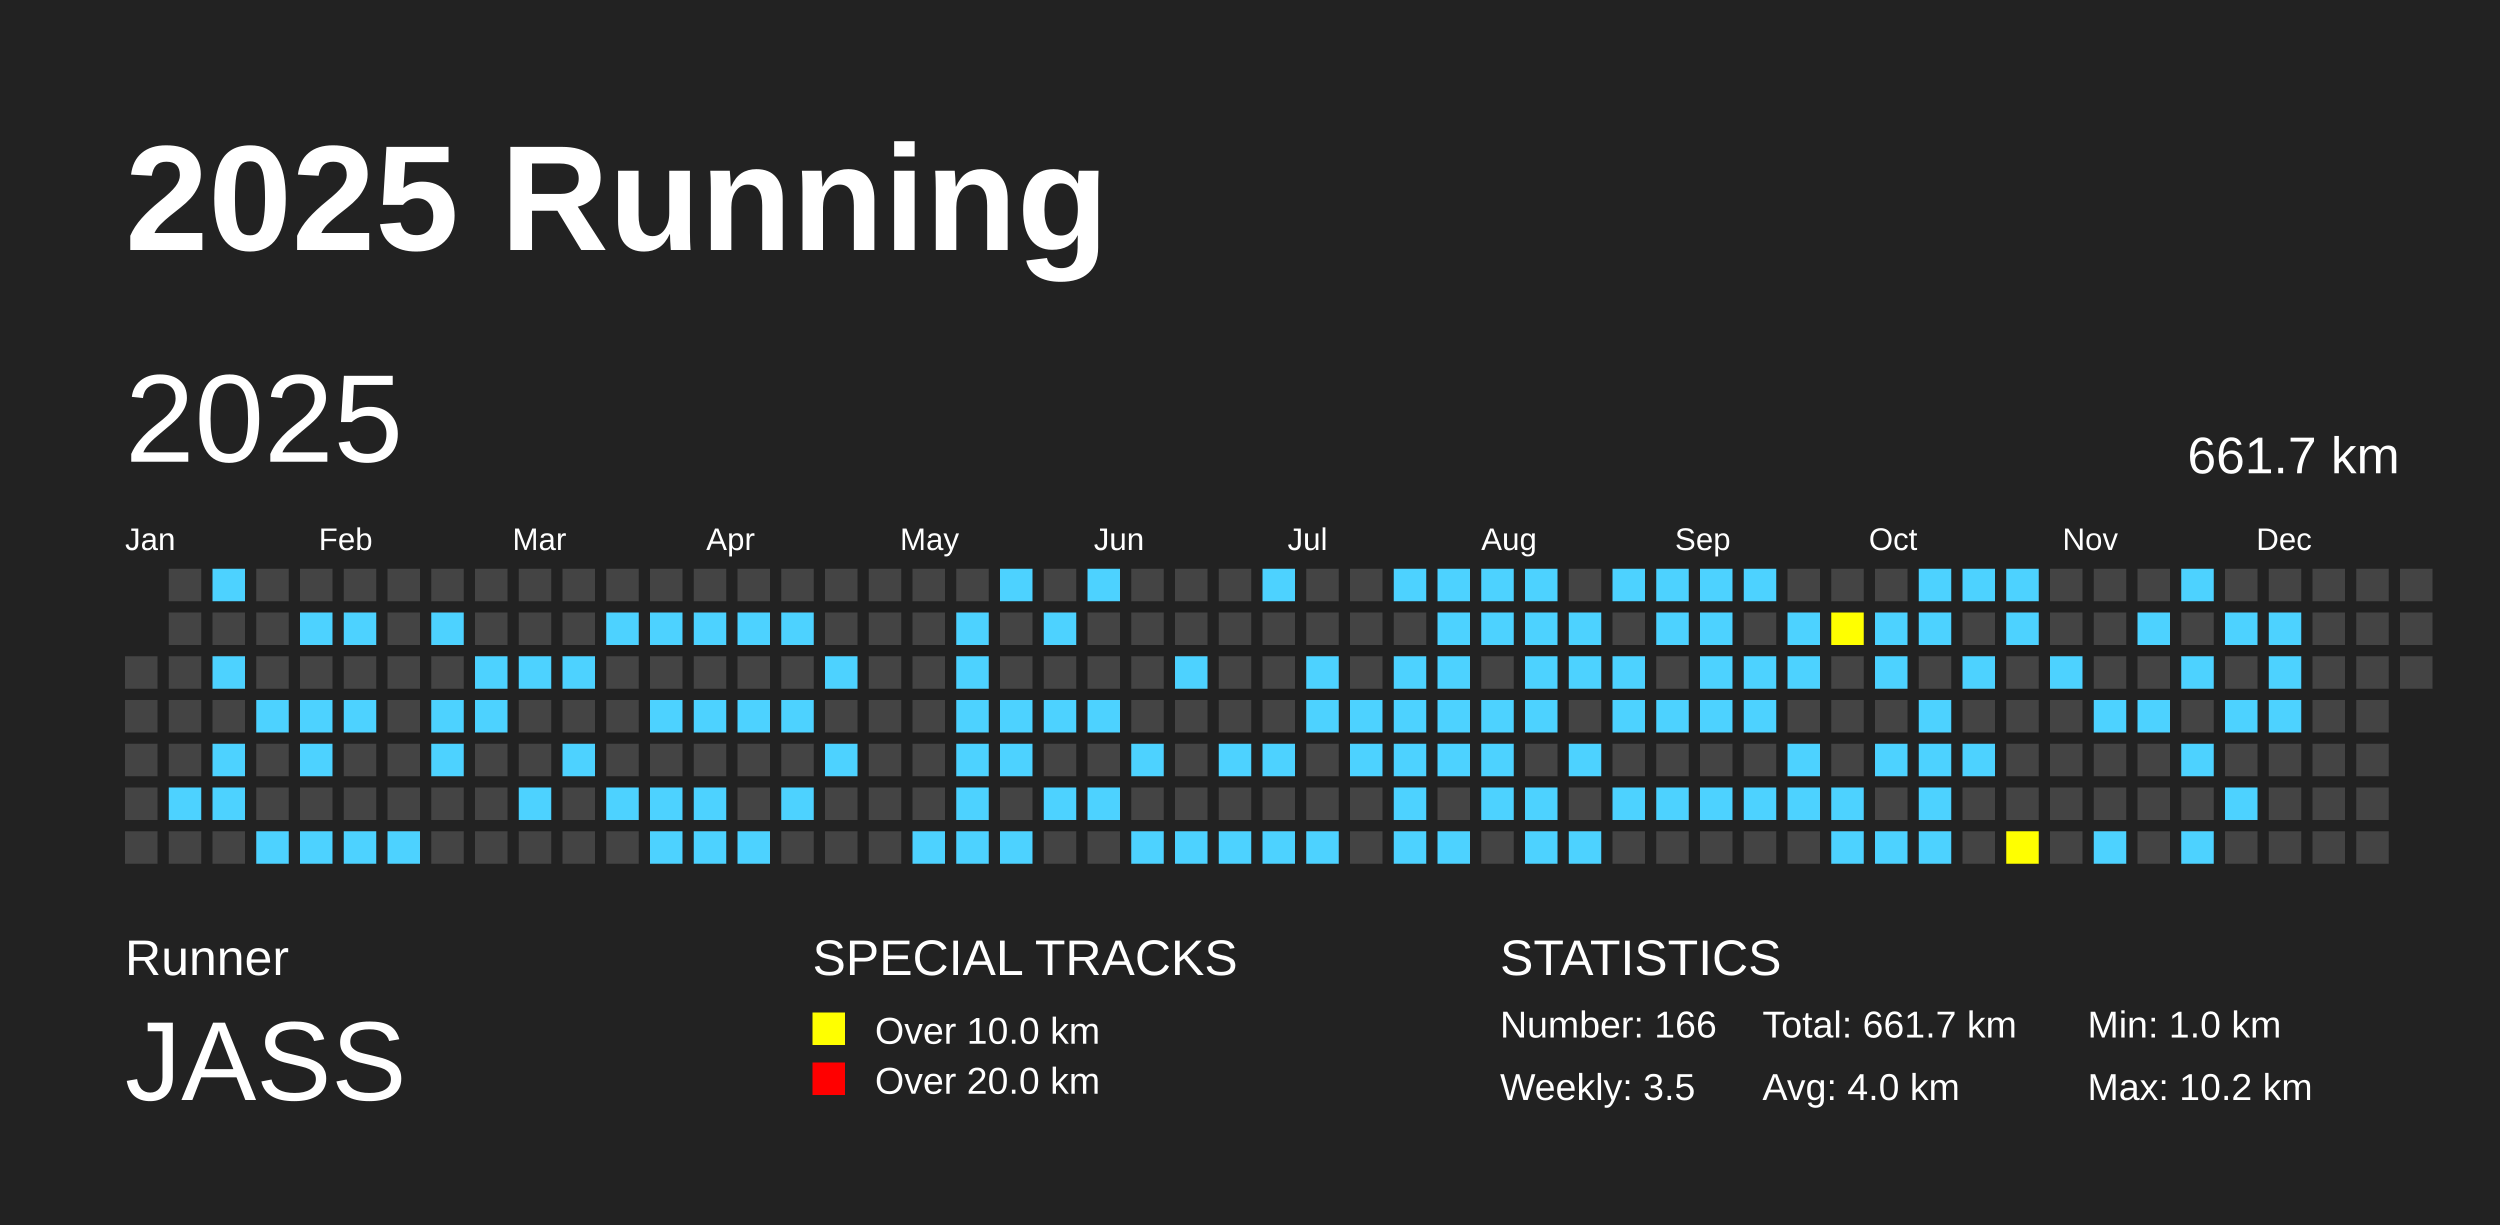
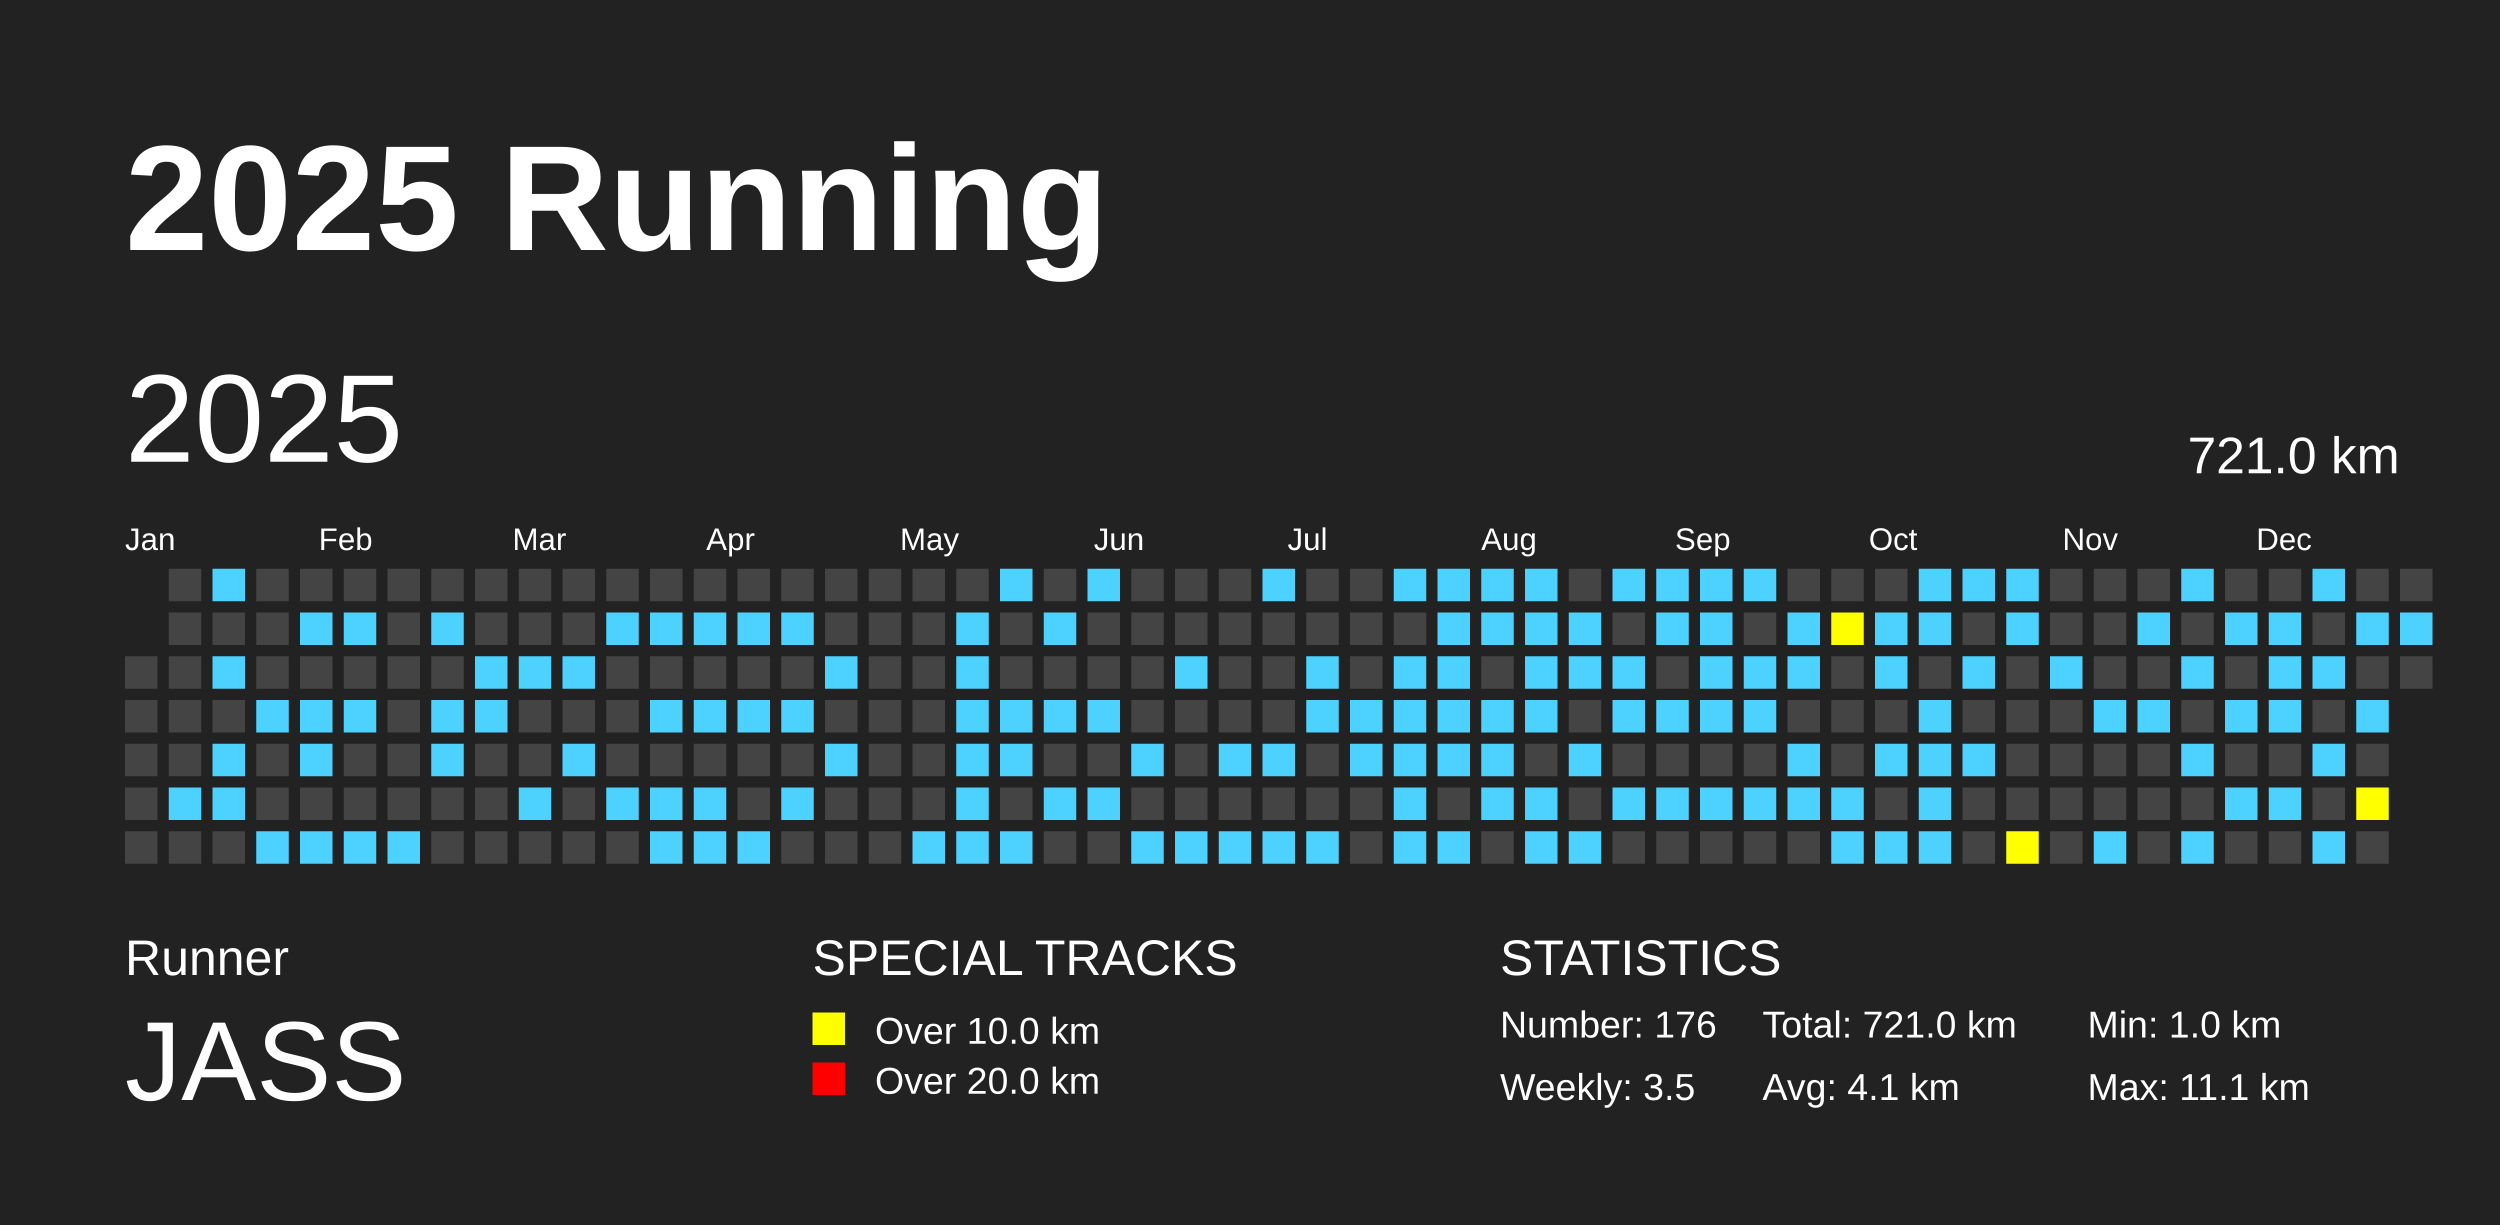
<svg xmlns="http://www.w3.org/2000/svg" baseProfile="full" height="98mm" version="1.1" viewBox="0,0,200,98" width="200mm">
  <defs />
  <rect fill="#222222" height="98" width="200" x="0" y="0" />
  <text fill="#FFFFFF" style="font-size:12px; font-family:Arial; font-weight:bold;" x="10" y="20">2025 Running</text>
  <text fill="#FFFFFF" style="font-size:4px; font-family:Arial" x="10" y="78">Runner</text>
  <text fill="#FFFFFF" style="font-size:9px; font-family:Arial" x="10" y="88">JASS</text>
  <text fill="#FFFFFF" style="font-size:4px; font-family:Arial" x="65" y="78">SPECIAL TRACKS</text>
  <rect fill="yellow" height="2.6" width="2.6" x="65" y="81" />
  <text fill="#FFFFFF" style="font-size:3px; font-family:Arial" x="70" y="83.5">Over 10.0 km</text>
  <rect fill="red" height="2.6" width="2.6" x="65" y="85" />
  <text fill="#FFFFFF" style="font-size:3px; font-family:Arial" x="70" y="87.5">Over 20.0 km</text>
  <text fill="#FFFFFF" style="font-size:4px; font-family:Arial" x="120" y="78">STATISTICS</text>
-   <text fill="#FFFFFF" style="font-size:3px; font-family:Arial" x="120" y="83">Number: 166</text>
+   <text fill="#FFFFFF" style="font-size:3px; font-family:Arial" x="120" y="83">Number: 176</text>
  <text fill="#FFFFFF" style="font-size:3px; font-family:Arial" x="120" y="88">Weekly: 3.5</text>
-   <text fill="#FFFFFF" style="font-size:3px; font-family:Arial" x="141" y="83">Total: 661.7 km</text>
-   <text fill="#FFFFFF" style="font-size:3px; font-family:Arial" x="141" y="88">Avg: 4.0 km</text>
+   <text fill="#FFFFFF" style="font-size:3px; font-family:Arial" x="141" y="83">Total: 721.0 km</text>
+   <text fill="#FFFFFF" style="font-size:3px; font-family:Arial" x="141" y="88">Avg: 4.1 km</text>
  <text fill="#FFFFFF" style="font-size:3px; font-family:Arial" x="167" y="83">Min: 1.0 km</text>
-   <text fill="#FFFFFF" style="font-size:3px; font-family:Arial" x="167" y="88">Max: 10.2 km</text>
+   <text fill="#FFFFFF" style="font-size:3px; font-family:Arial" x="167" y="88">Max: 11.1 km</text>
  <text dominant-baseline="hanging" fill="#FFFFFF" style="font-size:10.0px; font-family:Arial;" x="10" y="30">2025</text>
-   <text dominant-baseline="hanging" fill="#FFFFFF" style="font-size:4.125px; font-family:Arial;" x="175" y="35">661.7 km</text>
+   <text dominant-baseline="hanging" fill="#FFFFFF" style="font-size:4.125px; font-family:Arial;" x="175" y="35">721.0 km</text>
  <text fill="#FFFFFF" style="font-size:2.5px; font-family:Arial" x="10.0" y="44">Jan</text>
  <text fill="#FFFFFF" style="font-size:2.5px; font-family:Arial" x="25.5" y="44">Feb</text>
  <text fill="#FFFFFF" style="font-size:2.5px; font-family:Arial" x="41.0" y="44">Mar</text>
  <text fill="#FFFFFF" style="font-size:2.5px; font-family:Arial" x="56.5" y="44">Apr</text>
  <text fill="#FFFFFF" style="font-size:2.5px; font-family:Arial" x="72.0" y="44">May</text>
  <text fill="#FFFFFF" style="font-size:2.5px; font-family:Arial" x="87.5" y="44">Jun</text>
  <text fill="#FFFFFF" style="font-size:2.5px; font-family:Arial" x="103.0" y="44">Jul</text>
  <text fill="#FFFFFF" style="font-size:2.5px; font-family:Arial" x="118.5" y="44">Aug</text>
  <text fill="#FFFFFF" style="font-size:2.5px; font-family:Arial" x="134.0" y="44">Sep</text>
  <text fill="#FFFFFF" style="font-size:2.5px; font-family:Arial" x="149.5" y="44">Oct</text>
  <text fill="#FFFFFF" style="font-size:2.5px; font-family:Arial" x="165.0" y="44">Nov</text>
  <text fill="#FFFFFF" style="font-size:2.5px; font-family:Arial" x="180.5" y="44">Dec</text>
  <rect fill="#444444" height="2.6" width="2.6" x="10.0" y="52.5" />
  <rect fill="#444444" height="2.6" width="2.6" x="10.0" y="56.0" />
  <rect fill="#444444" height="2.6" width="2.6" x="10.0" y="59.5" />
  <rect fill="#444444" height="2.6" width="2.6" x="10.0" y="63.0" />
  <rect fill="#444444" height="2.6" width="2.6" x="10.0" y="66.5" />
  <rect fill="#444444" height="2.6" width="2.6" x="13.5" y="45.5" />
  <rect fill="#444444" height="2.6" width="2.6" x="13.5" y="49.0" />
  <rect fill="#444444" height="2.6" width="2.6" x="13.5" y="52.5" />
  <rect fill="#444444" height="2.6" width="2.6" x="13.5" y="56.0" />
  <rect fill="#444444" height="2.6" width="2.6" x="13.5" y="59.5" />
  <rect fill="#4DD2FF" height="2.6" width="2.6" x="13.5" y="63.0" />
  <rect fill="#444444" height="2.6" width="2.6" x="13.5" y="66.5" />
  <rect fill="#4DD2FF" height="2.6" width="2.6" x="17.0" y="45.5" />
  <rect fill="#444444" height="2.6" width="2.6" x="17.0" y="49.0" />
  <rect fill="#4DD2FF" height="2.6" width="2.6" x="17.0" y="52.5" />
  <rect fill="#444444" height="2.6" width="2.6" x="17.0" y="56.0" />
  <rect fill="#4DD2FF" height="2.6" width="2.6" x="17.0" y="59.5" />
  <rect fill="#4DD2FF" height="2.6" width="2.6" x="17.0" y="63.0" />
  <rect fill="#444444" height="2.6" width="2.6" x="17.0" y="66.5" />
  <rect fill="#444444" height="2.6" width="2.6" x="20.5" y="45.5" />
  <rect fill="#444444" height="2.6" width="2.6" x="20.5" y="49.0" />
  <rect fill="#444444" height="2.6" width="2.6" x="20.5" y="52.5" />
  <rect fill="#4DD2FF" height="2.6" width="2.6" x="20.5" y="56.0" />
  <rect fill="#444444" height="2.6" width="2.6" x="20.5" y="59.5" />
  <rect fill="#444444" height="2.6" width="2.6" x="20.5" y="63.0" />
  <rect fill="#4DD2FF" height="2.6" width="2.6" x="20.5" y="66.5" />
  <rect fill="#444444" height="2.6" width="2.6" x="24.0" y="45.5" />
  <rect fill="#4DD2FF" height="2.6" width="2.6" x="24.0" y="49.0" />
  <rect fill="#444444" height="2.6" width="2.6" x="24.0" y="52.5" />
  <rect fill="#4DD2FF" height="2.6" width="2.6" x="24.0" y="56.0" />
  <rect fill="#4DD2FF" height="2.6" width="2.6" x="24.0" y="59.5" />
  <rect fill="#444444" height="2.6" width="2.6" x="24.0" y="63.0" />
  <rect fill="#4DD2FF" height="2.6" width="2.6" x="24.0" y="66.5" />
  <rect fill="#444444" height="2.6" width="2.6" x="27.5" y="45.5" />
  <rect fill="#4DD2FF" height="2.6" width="2.6" x="27.5" y="49.0" />
  <rect fill="#444444" height="2.6" width="2.6" x="27.5" y="52.5" />
  <rect fill="#4DD2FF" height="2.6" width="2.6" x="27.5" y="56.0" />
  <rect fill="#444444" height="2.6" width="2.6" x="27.5" y="59.5" />
  <rect fill="#444444" height="2.6" width="2.6" x="27.5" y="63.0" />
  <rect fill="#4DD2FF" height="2.6" width="2.6" x="27.5" y="66.5" />
  <rect fill="#444444" height="2.6" width="2.6" x="31.0" y="45.5" />
  <rect fill="#444444" height="2.6" width="2.6" x="31.0" y="49.0" />
  <rect fill="#444444" height="2.6" width="2.6" x="31.0" y="52.5" />
  <rect fill="#444444" height="2.6" width="2.6" x="31.0" y="56.0" />
  <rect fill="#444444" height="2.6" width="2.6" x="31.0" y="59.5" />
  <rect fill="#444444" height="2.6" width="2.6" x="31.0" y="63.0" />
  <rect fill="#4DD2FF" height="2.6" width="2.6" x="31.0" y="66.5" />
  <rect fill="#444444" height="2.6" width="2.6" x="34.5" y="45.5" />
  <rect fill="#4DD2FF" height="2.6" width="2.6" x="34.5" y="49.0" />
  <rect fill="#444444" height="2.6" width="2.6" x="34.5" y="52.5" />
  <rect fill="#4DD2FF" height="2.6" width="2.6" x="34.5" y="56.0" />
  <rect fill="#4DD2FF" height="2.6" width="2.6" x="34.5" y="59.5" />
  <rect fill="#444444" height="2.6" width="2.6" x="34.5" y="63.0" />
  <rect fill="#444444" height="2.6" width="2.6" x="34.5" y="66.5" />
  <rect fill="#444444" height="2.6" width="2.6" x="38.0" y="45.5" />
  <rect fill="#444444" height="2.6" width="2.6" x="38.0" y="49.0" />
  <rect fill="#4DD2FF" height="2.6" width="2.6" x="38.0" y="52.5" />
  <rect fill="#4DD2FF" height="2.6" width="2.6" x="38.0" y="56.0" />
  <rect fill="#444444" height="2.6" width="2.6" x="38.0" y="59.5" />
  <rect fill="#444444" height="2.6" width="2.6" x="38.0" y="63.0" />
  <rect fill="#444444" height="2.6" width="2.6" x="38.0" y="66.5" />
  <rect fill="#444444" height="2.6" width="2.6" x="41.5" y="45.5" />
  <rect fill="#444444" height="2.6" width="2.6" x="41.5" y="49.0" />
  <rect fill="#4DD2FF" height="2.6" width="2.6" x="41.5" y="52.5" />
  <rect fill="#444444" height="2.6" width="2.6" x="41.5" y="56.0" />
  <rect fill="#444444" height="2.6" width="2.6" x="41.5" y="59.5" />
  <rect fill="#4DD2FF" height="2.6" width="2.6" x="41.5" y="63.0" />
  <rect fill="#444444" height="2.6" width="2.6" x="41.5" y="66.5" />
  <rect fill="#444444" height="2.6" width="2.6" x="45.0" y="45.5" />
  <rect fill="#444444" height="2.6" width="2.6" x="45.0" y="49.0" />
  <rect fill="#4DD2FF" height="2.6" width="2.6" x="45.0" y="52.5" />
  <rect fill="#444444" height="2.6" width="2.6" x="45.0" y="56.0" />
  <rect fill="#4DD2FF" height="2.6" width="2.6" x="45.0" y="59.5" />
  <rect fill="#444444" height="2.6" width="2.6" x="45.0" y="63.0" />
  <rect fill="#444444" height="2.6" width="2.6" x="45.0" y="66.5" />
  <rect fill="#444444" height="2.6" width="2.6" x="48.5" y="45.5" />
  <rect fill="#4DD2FF" height="2.6" width="2.6" x="48.5" y="49.0" />
  <rect fill="#444444" height="2.6" width="2.6" x="48.5" y="52.5" />
  <rect fill="#444444" height="2.6" width="2.6" x="48.5" y="56.0" />
  <rect fill="#444444" height="2.6" width="2.6" x="48.5" y="59.5" />
  <rect fill="#4DD2FF" height="2.6" width="2.6" x="48.5" y="63.0" />
  <rect fill="#444444" height="2.6" width="2.6" x="48.5" y="66.5" />
  <rect fill="#444444" height="2.6" width="2.6" x="52.0" y="45.5" />
  <rect fill="#4DD2FF" height="2.6" width="2.6" x="52.0" y="49.0" />
  <rect fill="#444444" height="2.6" width="2.6" x="52.0" y="52.5" />
  <rect fill="#4DD2FF" height="2.6" width="2.6" x="52.0" y="56.0" />
  <rect fill="#444444" height="2.6" width="2.6" x="52.0" y="59.5" />
  <rect fill="#4DD2FF" height="2.6" width="2.6" x="52.0" y="63.0" />
  <rect fill="#4DD2FF" height="2.6" width="2.6" x="52.0" y="66.5" />
  <rect fill="#444444" height="2.6" width="2.6" x="55.5" y="45.5" />
  <rect fill="#4DD2FF" height="2.6" width="2.6" x="55.5" y="49.0" />
  <rect fill="#444444" height="2.6" width="2.6" x="55.5" y="52.5" />
  <rect fill="#4DD2FF" height="2.6" width="2.6" x="55.5" y="56.0" />
  <rect fill="#444444" height="2.6" width="2.6" x="55.5" y="59.5" />
  <rect fill="#4DD2FF" height="2.6" width="2.6" x="55.5" y="63.0" />
  <rect fill="#4DD2FF" height="2.6" width="2.6" x="55.5" y="66.5" />
  <rect fill="#444444" height="2.6" width="2.6" x="59.0" y="45.5" />
  <rect fill="#4DD2FF" height="2.6" width="2.6" x="59.0" y="49.0" />
  <rect fill="#444444" height="2.6" width="2.6" x="59.0" y="52.5" />
  <rect fill="#4DD2FF" height="2.6" width="2.6" x="59.0" y="56.0" />
  <rect fill="#444444" height="2.6" width="2.6" x="59.0" y="59.5" />
  <rect fill="#444444" height="2.6" width="2.6" x="59.0" y="63.0" />
  <rect fill="#4DD2FF" height="2.6" width="2.6" x="59.0" y="66.5" />
  <rect fill="#444444" height="2.6" width="2.6" x="62.5" y="45.5" />
  <rect fill="#4DD2FF" height="2.6" width="2.6" x="62.5" y="49.0" />
  <rect fill="#444444" height="2.6" width="2.6" x="62.5" y="52.5" />
  <rect fill="#4DD2FF" height="2.6" width="2.6" x="62.5" y="56.0" />
  <rect fill="#444444" height="2.6" width="2.6" x="62.5" y="59.5" />
  <rect fill="#4DD2FF" height="2.6" width="2.6" x="62.5" y="63.0" />
  <rect fill="#444444" height="2.6" width="2.6" x="62.5" y="66.5" />
  <rect fill="#444444" height="2.6" width="2.6" x="66.0" y="45.5" />
  <rect fill="#444444" height="2.6" width="2.6" x="66.0" y="49.0" />
  <rect fill="#4DD2FF" height="2.6" width="2.6" x="66.0" y="52.5" />
  <rect fill="#444444" height="2.6" width="2.6" x="66.0" y="56.0" />
  <rect fill="#4DD2FF" height="2.6" width="2.6" x="66.0" y="59.5" />
  <rect fill="#444444" height="2.6" width="2.6" x="66.0" y="63.0" />
  <rect fill="#444444" height="2.6" width="2.6" x="66.0" y="66.5" />
  <rect fill="#444444" height="2.6" width="2.6" x="69.5" y="45.5" />
  <rect fill="#444444" height="2.6" width="2.6" x="69.5" y="49.0" />
  <rect fill="#444444" height="2.6" width="2.6" x="69.5" y="52.5" />
  <rect fill="#444444" height="2.6" width="2.6" x="69.5" y="56.0" />
  <rect fill="#444444" height="2.6" width="2.6" x="69.5" y="59.5" />
  <rect fill="#444444" height="2.6" width="2.6" x="69.5" y="63.0" />
  <rect fill="#444444" height="2.6" width="2.6" x="69.5" y="66.5" />
  <rect fill="#444444" height="2.6" width="2.6" x="73.0" y="45.5" />
  <rect fill="#444444" height="2.6" width="2.6" x="73.0" y="49.0" />
  <rect fill="#444444" height="2.6" width="2.6" x="73.0" y="52.5" />
  <rect fill="#444444" height="2.6" width="2.6" x="73.0" y="56.0" />
  <rect fill="#444444" height="2.6" width="2.6" x="73.0" y="59.5" />
  <rect fill="#444444" height="2.6" width="2.6" x="73.0" y="63.0" />
  <rect fill="#4DD2FF" height="2.6" width="2.6" x="73.0" y="66.5" />
  <rect fill="#444444" height="2.6" width="2.6" x="76.5" y="45.5" />
  <rect fill="#4DD2FF" height="2.6" width="2.6" x="76.5" y="49.0" />
  <rect fill="#4DD2FF" height="2.6" width="2.6" x="76.5" y="52.5" />
  <rect fill="#4DD2FF" height="2.6" width="2.6" x="76.5" y="56.0" />
  <rect fill="#4DD2FF" height="2.6" width="2.6" x="76.5" y="59.5" />
  <rect fill="#4DD2FF" height="2.6" width="2.6" x="76.5" y="63.0" />
  <rect fill="#4DD2FF" height="2.6" width="2.6" x="76.5" y="66.5" />
  <rect fill="#4DD2FF" height="2.6" width="2.6" x="80.0" y="45.5" />
  <rect fill="#444444" height="2.6" width="2.6" x="80.0" y="49.0" />
  <rect fill="#444444" height="2.6" width="2.6" x="80.0" y="52.5" />
  <rect fill="#4DD2FF" height="2.6" width="2.6" x="80.0" y="56.0" />
  <rect fill="#4DD2FF" height="2.6" width="2.6" x="80.0" y="59.5" />
  <rect fill="#444444" height="2.6" width="2.6" x="80.0" y="63.0" />
  <rect fill="#4DD2FF" height="2.6" width="2.6" x="80.0" y="66.5" />
  <rect fill="#444444" height="2.6" width="2.6" x="83.5" y="45.5" />
  <rect fill="#4DD2FF" height="2.6" width="2.6" x="83.5" y="49.0" />
  <rect fill="#444444" height="2.6" width="2.6" x="83.5" y="52.5" />
  <rect fill="#4DD2FF" height="2.6" width="2.6" x="83.5" y="56.0" />
  <rect fill="#444444" height="2.6" width="2.6" x="83.5" y="59.5" />
  <rect fill="#4DD2FF" height="2.6" width="2.6" x="83.5" y="63.0" />
  <rect fill="#444444" height="2.6" width="2.6" x="83.5" y="66.5" />
  <rect fill="#4DD2FF" height="2.6" width="2.6" x="87.0" y="45.5" />
  <rect fill="#444444" height="2.6" width="2.6" x="87.0" y="49.0" />
  <rect fill="#444444" height="2.6" width="2.6" x="87.0" y="52.5" />
  <rect fill="#4DD2FF" height="2.6" width="2.6" x="87.0" y="56.0" />
  <rect fill="#444444" height="2.6" width="2.6" x="87.0" y="59.5" />
  <rect fill="#4DD2FF" height="2.6" width="2.6" x="87.0" y="63.0" />
  <rect fill="#444444" height="2.6" width="2.6" x="87.0" y="66.5" />
  <rect fill="#444444" height="2.6" width="2.6" x="90.5" y="45.5" />
  <rect fill="#444444" height="2.6" width="2.6" x="90.5" y="49.0" />
  <rect fill="#444444" height="2.6" width="2.6" x="90.5" y="52.5" />
  <rect fill="#444444" height="2.6" width="2.6" x="90.5" y="56.0" />
  <rect fill="#4DD2FF" height="2.6" width="2.6" x="90.5" y="59.5" />
  <rect fill="#444444" height="2.6" width="2.6" x="90.5" y="63.0" />
  <rect fill="#4DD2FF" height="2.6" width="2.6" x="90.5" y="66.5" />
  <rect fill="#444444" height="2.6" width="2.6" x="94.0" y="45.5" />
  <rect fill="#444444" height="2.6" width="2.6" x="94.0" y="49.0" />
  <rect fill="#4DD2FF" height="2.6" width="2.6" x="94.0" y="52.5" />
  <rect fill="#444444" height="2.6" width="2.6" x="94.0" y="56.0" />
  <rect fill="#444444" height="2.6" width="2.6" x="94.0" y="59.5" />
  <rect fill="#444444" height="2.6" width="2.6" x="94.0" y="63.0" />
  <rect fill="#4DD2FF" height="2.6" width="2.6" x="94.0" y="66.5" />
  <rect fill="#444444" height="2.6" width="2.6" x="97.5" y="45.5" />
  <rect fill="#444444" height="2.6" width="2.6" x="97.5" y="49.0" />
  <rect fill="#444444" height="2.6" width="2.6" x="97.5" y="52.5" />
  <rect fill="#444444" height="2.6" width="2.6" x="97.5" y="56.0" />
  <rect fill="#4DD2FF" height="2.6" width="2.6" x="97.5" y="59.5" />
  <rect fill="#444444" height="2.6" width="2.6" x="97.5" y="63.0" />
  <rect fill="#4DD2FF" height="2.6" width="2.6" x="97.5" y="66.5" />
  <rect fill="#4DD2FF" height="2.6" width="2.6" x="101.0" y="45.5" />
  <rect fill="#444444" height="2.6" width="2.6" x="101.0" y="49.0" />
  <rect fill="#444444" height="2.6" width="2.6" x="101.0" y="52.5" />
  <rect fill="#444444" height="2.6" width="2.6" x="101.0" y="56.0" />
  <rect fill="#4DD2FF" height="2.6" width="2.6" x="101.0" y="59.5" />
  <rect fill="#444444" height="2.6" width="2.6" x="101.0" y="63.0" />
  <rect fill="#4DD2FF" height="2.6" width="2.6" x="101.0" y="66.5" />
  <rect fill="#444444" height="2.6" width="2.6" x="104.5" y="45.5" />
  <rect fill="#444444" height="2.6" width="2.6" x="104.5" y="49.0" />
  <rect fill="#4DD2FF" height="2.6" width="2.6" x="104.5" y="52.5" />
  <rect fill="#4DD2FF" height="2.6" width="2.6" x="104.5" y="56.0" />
  <rect fill="#444444" height="2.6" width="2.6" x="104.5" y="59.5" />
  <rect fill="#444444" height="2.6" width="2.6" x="104.5" y="63.0" />
  <rect fill="#4DD2FF" height="2.6" width="2.6" x="104.5" y="66.5" />
  <rect fill="#444444" height="2.6" width="2.6" x="108.0" y="45.5" />
  <rect fill="#444444" height="2.6" width="2.6" x="108.0" y="49.0" />
  <rect fill="#444444" height="2.6" width="2.6" x="108.0" y="52.5" />
  <rect fill="#4DD2FF" height="2.6" width="2.6" x="108.0" y="56.0" />
  <rect fill="#4DD2FF" height="2.6" width="2.6" x="108.0" y="59.5" />
  <rect fill="#444444" height="2.6" width="2.6" x="108.0" y="63.0" />
  <rect fill="#444444" height="2.6" width="2.6" x="108.0" y="66.5" />
  <rect fill="#4DD2FF" height="2.6" width="2.6" x="111.5" y="45.5" />
  <rect fill="#444444" height="2.6" width="2.6" x="111.5" y="49.0" />
  <rect fill="#4DD2FF" height="2.6" width="2.6" x="111.5" y="52.5" />
  <rect fill="#4DD2FF" height="2.6" width="2.6" x="111.5" y="56.0" />
  <rect fill="#4DD2FF" height="2.6" width="2.6" x="111.5" y="59.5" />
  <rect fill="#4DD2FF" height="2.6" width="2.6" x="111.5" y="63.0" />
  <rect fill="#4DD2FF" height="2.6" width="2.6" x="111.5" y="66.5" />
  <rect fill="#4DD2FF" height="2.6" width="2.6" x="115.0" y="45.5" />
  <rect fill="#4DD2FF" height="2.6" width="2.6" x="115.0" y="49.0" />
  <rect fill="#4DD2FF" height="2.6" width="2.6" x="115.0" y="52.5" />
  <rect fill="#4DD2FF" height="2.6" width="2.6" x="115.0" y="56.0" />
  <rect fill="#4DD2FF" height="2.6" width="2.6" x="115.0" y="59.5" />
  <rect fill="#444444" height="2.6" width="2.6" x="115.0" y="63.0" />
  <rect fill="#4DD2FF" height="2.6" width="2.6" x="115.0" y="66.5" />
  <rect fill="#4DD2FF" height="2.6" width="2.6" x="118.5" y="45.5" />
  <rect fill="#4DD2FF" height="2.6" width="2.6" x="118.5" y="49.0" />
  <rect fill="#444444" height="2.6" width="2.6" x="118.5" y="52.5" />
  <rect fill="#4DD2FF" height="2.6" width="2.6" x="118.5" y="56.0" />
  <rect fill="#4DD2FF" height="2.6" width="2.6" x="118.5" y="59.5" />
  <rect fill="#4DD2FF" height="2.6" width="2.6" x="118.5" y="63.0" />
  <rect fill="#444444" height="2.6" width="2.6" x="118.5" y="66.5" />
  <rect fill="#4DD2FF" height="2.6" width="2.6" x="122.0" y="45.5" />
  <rect fill="#4DD2FF" height="2.6" width="2.6" x="122.0" y="49.0" />
  <rect fill="#4DD2FF" height="2.6" width="2.6" x="122.0" y="52.5" />
  <rect fill="#4DD2FF" height="2.6" width="2.6" x="122.0" y="56.0" />
  <rect fill="#444444" height="2.6" width="2.6" x="122.0" y="59.5" />
  <rect fill="#4DD2FF" height="2.6" width="2.6" x="122.0" y="63.0" />
  <rect fill="#4DD2FF" height="2.6" width="2.6" x="122.0" y="66.5" />
  <rect fill="#444444" height="2.6" width="2.6" x="125.5" y="45.5" />
  <rect fill="#4DD2FF" height="2.6" width="2.6" x="125.5" y="49.0" />
  <rect fill="#4DD2FF" height="2.6" width="2.6" x="125.5" y="52.5" />
  <rect fill="#444444" height="2.6" width="2.6" x="125.5" y="56.0" />
  <rect fill="#4DD2FF" height="2.6" width="2.6" x="125.5" y="59.5" />
  <rect fill="#444444" height="2.6" width="2.6" x="125.5" y="63.0" />
  <rect fill="#4DD2FF" height="2.6" width="2.6" x="125.5" y="66.5" />
  <rect fill="#4DD2FF" height="2.6" width="2.6" x="129.0" y="45.5" />
  <rect fill="#444444" height="2.6" width="2.6" x="129.0" y="49.0" />
  <rect fill="#4DD2FF" height="2.6" width="2.6" x="129.0" y="52.5" />
  <rect fill="#4DD2FF" height="2.6" width="2.6" x="129.0" y="56.0" />
  <rect fill="#444444" height="2.6" width="2.6" x="129.0" y="59.5" />
  <rect fill="#4DD2FF" height="2.6" width="2.6" x="129.0" y="63.0" />
  <rect fill="#444444" height="2.6" width="2.6" x="129.0" y="66.5" />
  <rect fill="#4DD2FF" height="2.6" width="2.6" x="132.5" y="45.5" />
  <rect fill="#4DD2FF" height="2.6" width="2.6" x="132.5" y="49.0" />
  <rect fill="#444444" height="2.6" width="2.6" x="132.5" y="52.5" />
  <rect fill="#4DD2FF" height="2.6" width="2.6" x="132.5" y="56.0" />
  <rect fill="#444444" height="2.6" width="2.6" x="132.5" y="59.5" />
  <rect fill="#4DD2FF" height="2.6" width="2.6" x="132.5" y="63.0" />
  <rect fill="#444444" height="2.6" width="2.6" x="132.5" y="66.5" />
  <rect fill="#4DD2FF" height="2.6" width="2.6" x="136.0" y="45.5" />
  <rect fill="#4DD2FF" height="2.6" width="2.6" x="136.0" y="49.0" />
  <rect fill="#4DD2FF" height="2.6" width="2.6" x="136.0" y="52.5" />
  <rect fill="#4DD2FF" height="2.6" width="2.6" x="136.0" y="56.0" />
  <rect fill="#444444" height="2.6" width="2.6" x="136.0" y="59.5" />
  <rect fill="#4DD2FF" height="2.6" width="2.6" x="136.0" y="63.0" />
  <rect fill="#444444" height="2.6" width="2.6" x="136.0" y="66.5" />
  <rect fill="#4DD2FF" height="2.6" width="2.6" x="139.5" y="45.5" />
  <rect fill="#444444" height="2.6" width="2.6" x="139.5" y="49.0" />
  <rect fill="#4DD2FF" height="2.6" width="2.6" x="139.5" y="52.5" />
  <rect fill="#4DD2FF" height="2.6" width="2.6" x="139.5" y="56.0" />
  <rect fill="#444444" height="2.6" width="2.6" x="139.5" y="59.5" />
  <rect fill="#4DD2FF" height="2.6" width="2.6" x="139.5" y="63.0" />
  <rect fill="#444444" height="2.6" width="2.6" x="139.5" y="66.5" />
  <rect fill="#444444" height="2.6" width="2.6" x="143.0" y="45.5" />
  <rect fill="#4DD2FF" height="2.6" width="2.6" x="143.0" y="49.0" />
  <rect fill="#4DD2FF" height="2.6" width="2.6" x="143.0" y="52.5" />
  <rect fill="#444444" height="2.6" width="2.6" x="143.0" y="56.0" />
  <rect fill="#4DD2FF" height="2.6" width="2.6" x="143.0" y="59.5" />
  <rect fill="#4DD2FF" height="2.6" width="2.6" x="143.0" y="63.0" />
  <rect fill="#444444" height="2.6" width="2.6" x="143.0" y="66.5" />
  <rect fill="#444444" height="2.6" width="2.6" x="146.5" y="45.5" />
  <rect fill="yellow" height="2.6" width="2.6" x="146.5" y="49.0" />
  <rect fill="#444444" height="2.6" width="2.6" x="146.5" y="52.5" />
  <rect fill="#444444" height="2.6" width="2.6" x="146.5" y="56.0" />
  <rect fill="#444444" height="2.6" width="2.6" x="146.5" y="59.5" />
  <rect fill="#4DD2FF" height="2.6" width="2.6" x="146.5" y="63.0" />
  <rect fill="#4DD2FF" height="2.6" width="2.6" x="146.5" y="66.5" />
  <rect fill="#444444" height="2.6" width="2.6" x="150.0" y="45.5" />
  <rect fill="#4DD2FF" height="2.6" width="2.6" x="150.0" y="49.0" />
  <rect fill="#4DD2FF" height="2.6" width="2.6" x="150.0" y="52.5" />
  <rect fill="#444444" height="2.6" width="2.6" x="150.0" y="56.0" />
  <rect fill="#4DD2FF" height="2.6" width="2.6" x="150.0" y="59.5" />
  <rect fill="#444444" height="2.6" width="2.6" x="150.0" y="63.0" />
  <rect fill="#4DD2FF" height="2.6" width="2.6" x="150.0" y="66.5" />
  <rect fill="#4DD2FF" height="2.6" width="2.6" x="153.5" y="45.5" />
  <rect fill="#4DD2FF" height="2.6" width="2.6" x="153.5" y="49.0" />
  <rect fill="#444444" height="2.6" width="2.6" x="153.5" y="52.5" />
  <rect fill="#4DD2FF" height="2.6" width="2.6" x="153.5" y="56.0" />
  <rect fill="#4DD2FF" height="2.6" width="2.6" x="153.5" y="59.5" />
  <rect fill="#4DD2FF" height="2.6" width="2.6" x="153.5" y="63.0" />
  <rect fill="#4DD2FF" height="2.6" width="2.6" x="153.5" y="66.5" />
  <rect fill="#4DD2FF" height="2.6" width="2.6" x="157.0" y="45.5" />
  <rect fill="#444444" height="2.6" width="2.6" x="157.0" y="49.0" />
  <rect fill="#4DD2FF" height="2.6" width="2.6" x="157.0" y="52.5" />
  <rect fill="#444444" height="2.6" width="2.6" x="157.0" y="56.0" />
  <rect fill="#4DD2FF" height="2.6" width="2.6" x="157.0" y="59.5" />
  <rect fill="#444444" height="2.6" width="2.6" x="157.0" y="63.0" />
  <rect fill="#444444" height="2.6" width="2.6" x="157.0" y="66.5" />
  <rect fill="#4DD2FF" height="2.6" width="2.6" x="160.5" y="45.5" />
  <rect fill="#4DD2FF" height="2.6" width="2.6" x="160.5" y="49.0" />
  <rect fill="#444444" height="2.6" width="2.6" x="160.5" y="52.5" />
  <rect fill="#444444" height="2.6" width="2.6" x="160.5" y="56.0" />
  <rect fill="#444444" height="2.6" width="2.6" x="160.5" y="59.5" />
  <rect fill="#444444" height="2.6" width="2.6" x="160.5" y="63.0" />
  <rect fill="yellow" height="2.6" width="2.6" x="160.5" y="66.5" />
  <rect fill="#444444" height="2.6" width="2.6" x="164.0" y="45.5" />
  <rect fill="#444444" height="2.6" width="2.6" x="164.0" y="49.0" />
  <rect fill="#4DD2FF" height="2.6" width="2.6" x="164.0" y="52.5" />
  <rect fill="#444444" height="2.6" width="2.6" x="164.0" y="56.0" />
  <rect fill="#444444" height="2.6" width="2.6" x="164.0" y="59.5" />
  <rect fill="#444444" height="2.6" width="2.6" x="164.0" y="63.0" />
  <rect fill="#444444" height="2.6" width="2.6" x="164.0" y="66.5" />
  <rect fill="#444444" height="2.6" width="2.6" x="167.5" y="45.5" />
  <rect fill="#444444" height="2.6" width="2.6" x="167.5" y="49.0" />
  <rect fill="#444444" height="2.6" width="2.6" x="167.5" y="52.5" />
  <rect fill="#4DD2FF" height="2.6" width="2.6" x="167.5" y="56.0" />
  <rect fill="#444444" height="2.6" width="2.6" x="167.5" y="59.5" />
  <rect fill="#444444" height="2.6" width="2.6" x="167.5" y="63.0" />
  <rect fill="#4DD2FF" height="2.6" width="2.6" x="167.5" y="66.5" />
  <rect fill="#444444" height="2.6" width="2.6" x="171.0" y="45.5" />
  <rect fill="#4DD2FF" height="2.6" width="2.6" x="171.0" y="49.0" />
  <rect fill="#444444" height="2.6" width="2.6" x="171.0" y="52.5" />
  <rect fill="#4DD2FF" height="2.6" width="2.6" x="171.0" y="56.0" />
  <rect fill="#444444" height="2.6" width="2.6" x="171.0" y="59.5" />
  <rect fill="#444444" height="2.6" width="2.6" x="171.0" y="63.0" />
  <rect fill="#444444" height="2.6" width="2.6" x="171.0" y="66.5" />
  <rect fill="#4DD2FF" height="2.6" width="2.6" x="174.5" y="45.5" />
  <rect fill="#444444" height="2.6" width="2.6" x="174.5" y="49.0" />
  <rect fill="#4DD2FF" height="2.6" width="2.6" x="174.5" y="52.5" />
  <rect fill="#444444" height="2.6" width="2.6" x="174.5" y="56.0" />
  <rect fill="#4DD2FF" height="2.6" width="2.6" x="174.5" y="59.5" />
  <rect fill="#444444" height="2.6" width="2.6" x="174.5" y="63.0" />
  <rect fill="#4DD2FF" height="2.6" width="2.6" x="174.5" y="66.5" />
  <rect fill="#444444" height="2.6" width="2.6" x="178.0" y="45.5" />
  <rect fill="#4DD2FF" height="2.6" width="2.6" x="178.0" y="49.0" />
  <rect fill="#444444" height="2.6" width="2.6" x="178.0" y="52.5" />
  <rect fill="#4DD2FF" height="2.6" width="2.6" x="178.0" y="56.0" />
  <rect fill="#444444" height="2.6" width="2.6" x="178.0" y="59.5" />
  <rect fill="#4DD2FF" height="2.6" width="2.6" x="178.0" y="63.0" />
  <rect fill="#444444" height="2.6" width="2.6" x="178.0" y="66.5" />
  <rect fill="#444444" height="2.6" width="2.6" x="181.5" y="45.5" />
  <rect fill="#4DD2FF" height="2.6" width="2.6" x="181.5" y="49.0" />
  <rect fill="#4DD2FF" height="2.6" width="2.6" x="181.5" y="52.5" />
  <rect fill="#4DD2FF" height="2.6" width="2.6" x="181.5" y="56.0" />
  <rect fill="#444444" height="2.6" width="2.6" x="181.5" y="59.5" />
-   <rect fill="#444444" height="2.6" width="2.6" x="181.5" y="63.0" />
+   <rect fill="#4DD2FF" height="2.6" width="2.6" x="181.5" y="63.0" />
  <rect fill="#444444" height="2.6" width="2.6" x="181.5" y="66.5" />
-   <rect fill="#444444" height="2.6" width="2.6" x="185.0" y="45.5" />
+   <rect fill="#4DD2FF" height="2.6" width="2.6" x="185.0" y="45.5" />
  <rect fill="#444444" height="2.6" width="2.6" x="185.0" y="49.0" />
-   <rect fill="#444444" height="2.6" width="2.6" x="185.0" y="52.5" />
+   <rect fill="#4DD2FF" height="2.6" width="2.6" x="185.0" y="52.5" />
  <rect fill="#444444" height="2.6" width="2.6" x="185.0" y="56.0" />
-   <rect fill="#444444" height="2.6" width="2.6" x="185.0" y="59.5" />
+   <rect fill="#4DD2FF" height="2.6" width="2.6" x="185.0" y="59.5" />
  <rect fill="#444444" height="2.6" width="2.6" x="185.0" y="63.0" />
-   <rect fill="#444444" height="2.6" width="2.6" x="185.0" y="66.5" />
+   <rect fill="#4DD2FF" height="2.6" width="2.6" x="185.0" y="66.5" />
  <rect fill="#444444" height="2.6" width="2.6" x="188.5" y="45.5" />
-   <rect fill="#444444" height="2.6" width="2.6" x="188.5" y="49.0" />
+   <rect fill="#4DD2FF" height="2.6" width="2.6" x="188.5" y="49.0" />
  <rect fill="#444444" height="2.6" width="2.6" x="188.5" y="52.5" />
-   <rect fill="#444444" height="2.6" width="2.6" x="188.5" y="56.0" />
+   <rect fill="#4DD2FF" height="2.6" width="2.6" x="188.5" y="56.0" />
  <rect fill="#444444" height="2.6" width="2.6" x="188.5" y="59.5" />
-   <rect fill="#444444" height="2.6" width="2.6" x="188.5" y="63.0" />
+   <rect fill="yellow" height="2.6" width="2.6" x="188.5" y="63.0" />
  <rect fill="#444444" height="2.6" width="2.6" x="188.5" y="66.5" />
  <rect fill="#444444" height="2.6" width="2.6" x="192.0" y="45.5" />
-   <rect fill="#444444" height="2.6" width="2.6" x="192.0" y="49.0" />
+   <rect fill="#4DD2FF" height="2.6" width="2.6" x="192.0" y="49.0" />
  <rect fill="#444444" height="2.6" width="2.6" x="192.0" y="52.5" />
</svg>
